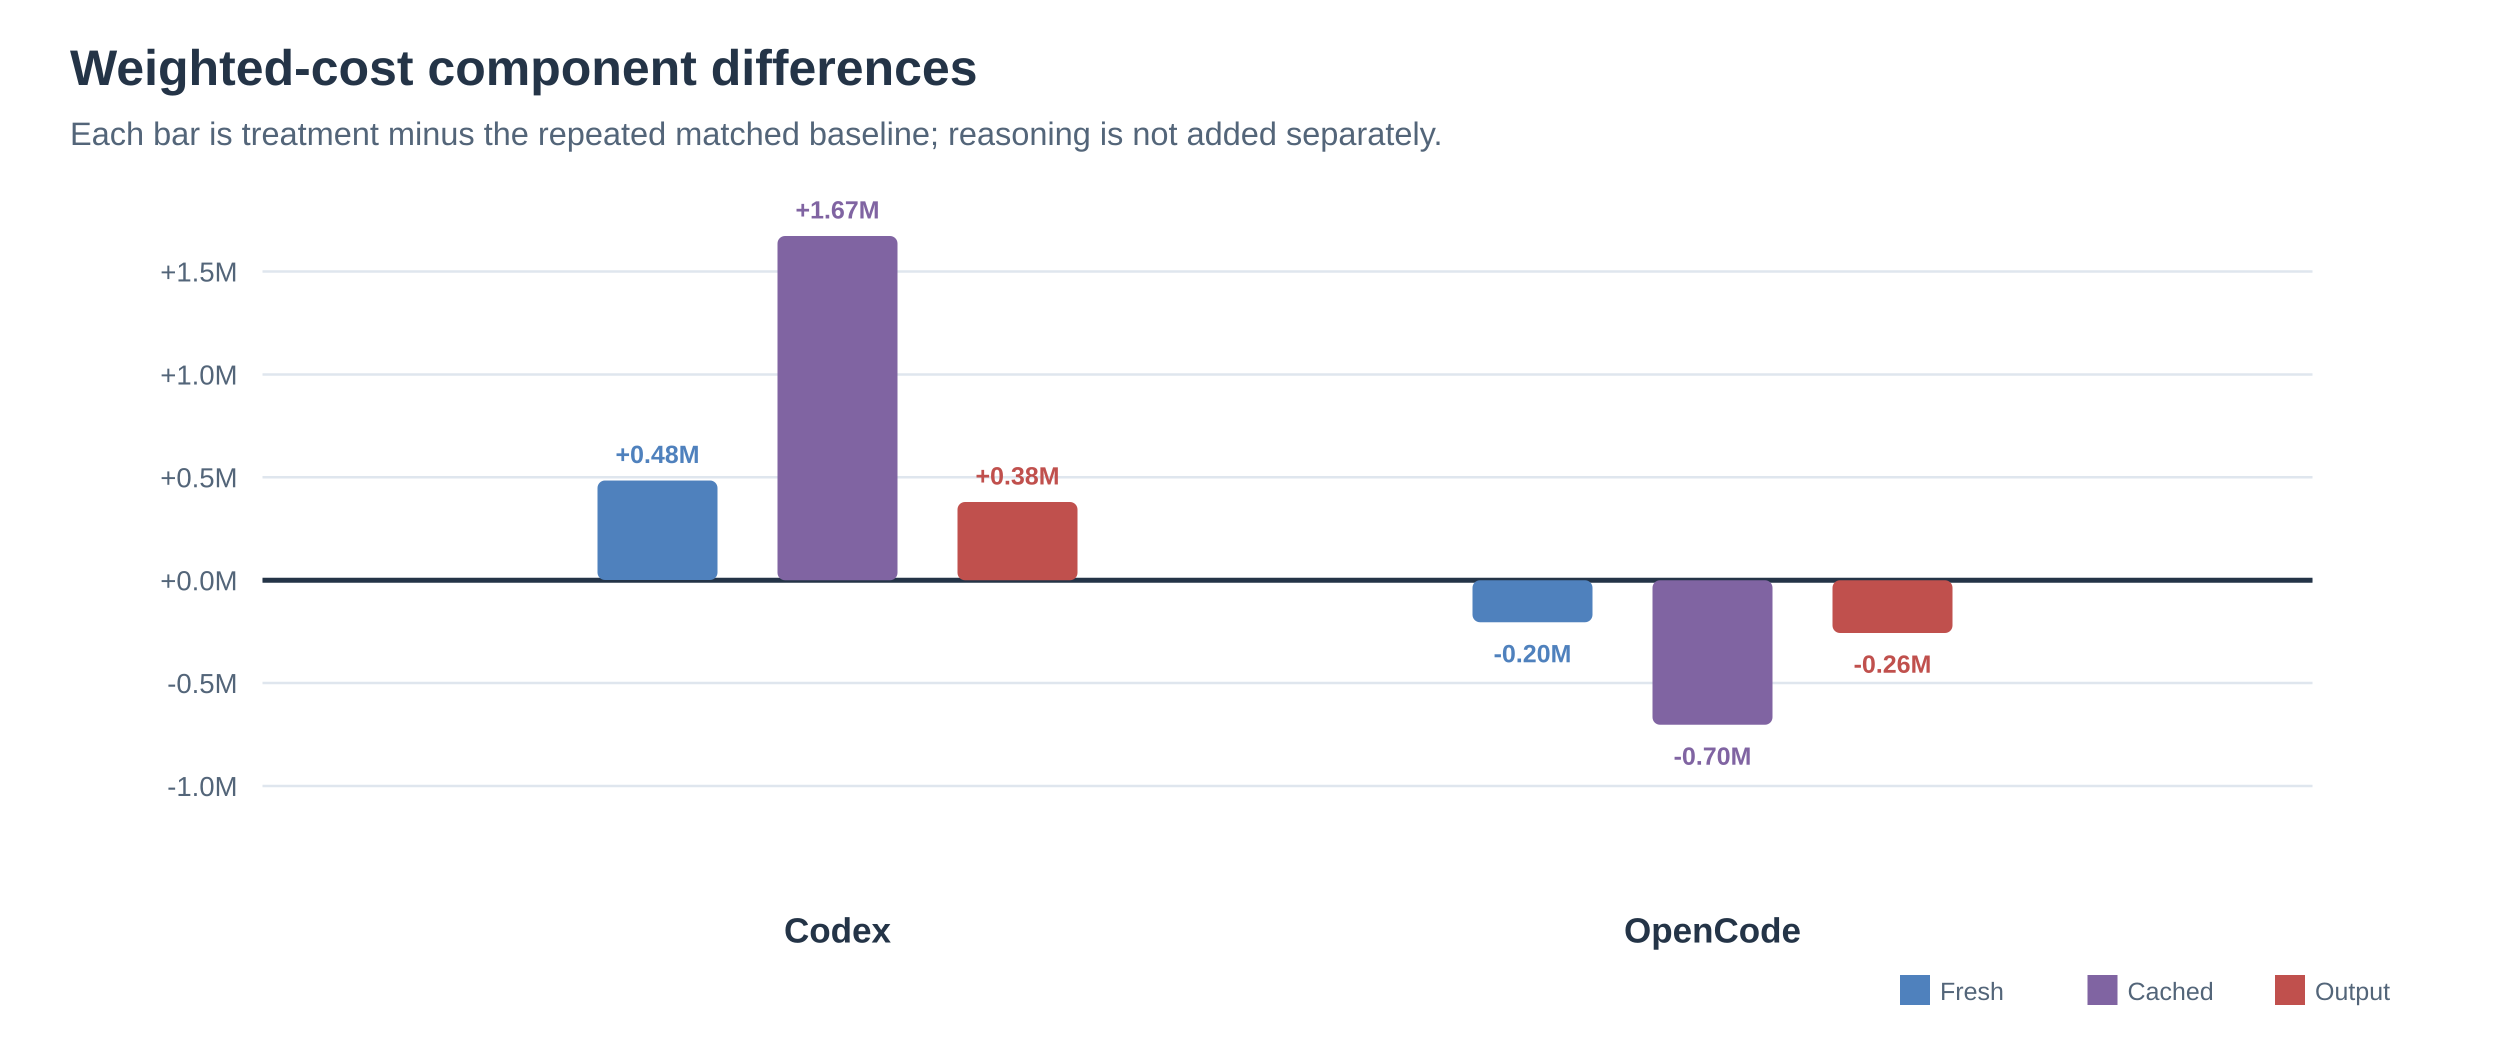
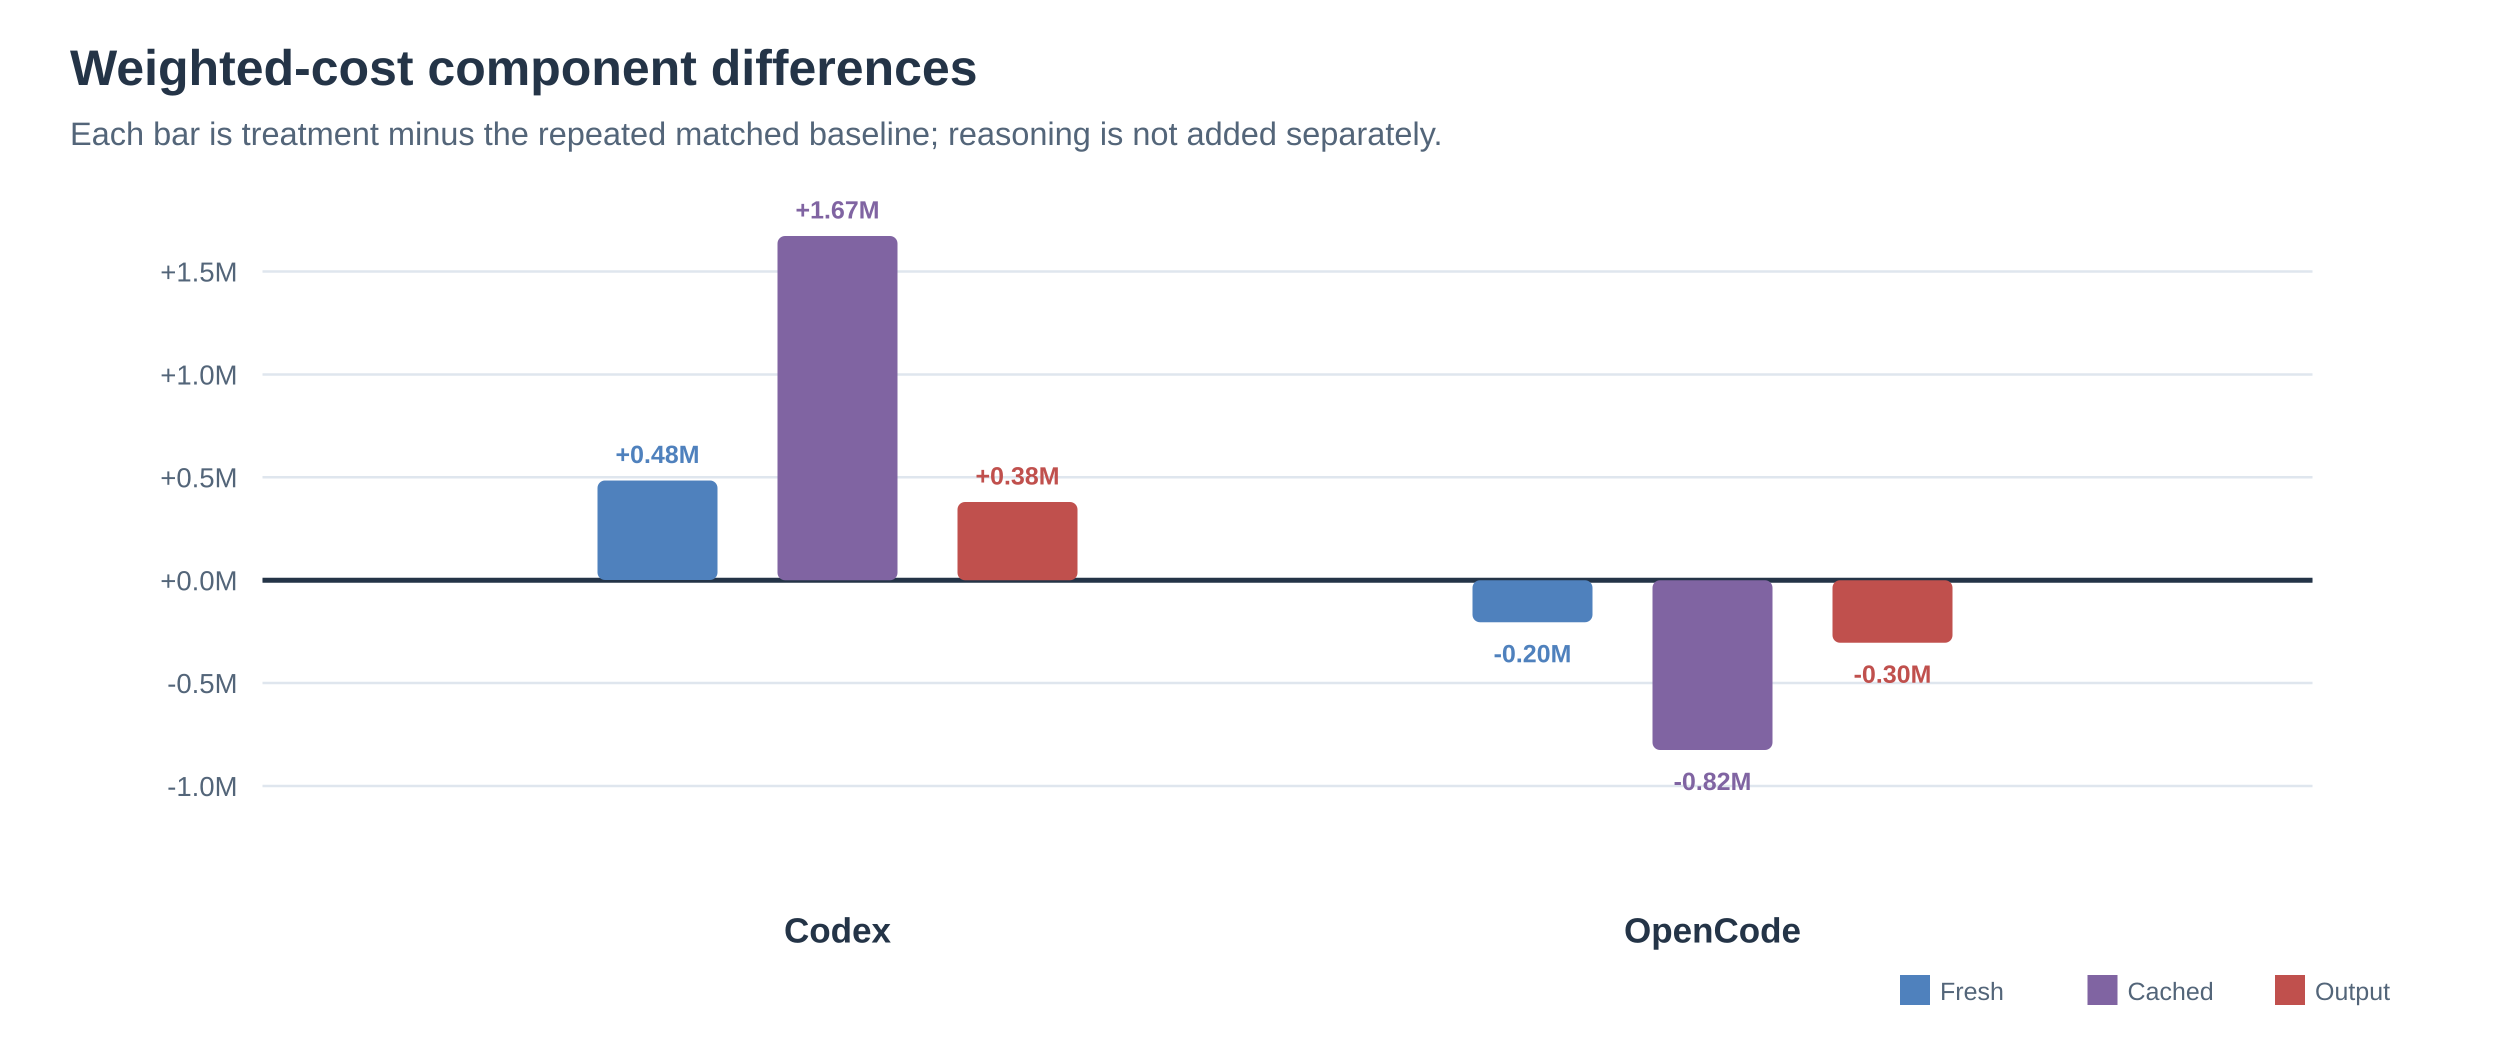
<svg xmlns="http://www.w3.org/2000/svg" width="1000" height="420" viewBox="0 0 1000 420">
  <rect width="100%" height="100%" fill="white" />
  <text x="28.0" y="34.0" font-family="Arial,Helvetica,sans-serif" font-size="20px" text-anchor="start" fill="#243447" font-weight="700">Weighted-cost component differences</text>
  <text x="28.0" y="58.0" font-family="Arial,Helvetica,sans-serif" font-size="13px" text-anchor="start" fill="#536579" font-weight="400">Each bar is treatment minus the repeated matched baseline; reasoning is not added separately.</text>
  <line x1="105" y1="314.4" x2="925" y2="314.4" stroke="#dfe6ee" stroke-width="1" />
  <text x="95.0" y="318.4" font-family="Arial,Helvetica,sans-serif" font-size="11px" text-anchor="end" fill="#536579" font-weight="400">-1.0M</text>
  <line x1="105" y1="273.2" x2="925" y2="273.2" stroke="#dfe6ee" stroke-width="1" />
  <text x="95.0" y="277.2" font-family="Arial,Helvetica,sans-serif" font-size="11px" text-anchor="end" fill="#536579" font-weight="400">-0.5M</text>
  <line x1="105" y1="232.1" x2="925" y2="232.1" stroke="#dfe6ee" stroke-width="1" />
  <text x="95.0" y="236.1" font-family="Arial,Helvetica,sans-serif" font-size="11px" text-anchor="end" fill="#536579" font-weight="400">+0.0M</text>
  <line x1="105" y1="190.9" x2="925" y2="190.9" stroke="#dfe6ee" stroke-width="1" />
  <text x="95.0" y="194.9" font-family="Arial,Helvetica,sans-serif" font-size="11px" text-anchor="end" fill="#536579" font-weight="400">+0.5M</text>
  <line x1="105" y1="149.8" x2="925" y2="149.8" stroke="#dfe6ee" stroke-width="1" />
  <text x="95.0" y="153.8" font-family="Arial,Helvetica,sans-serif" font-size="11px" text-anchor="end" fill="#536579" font-weight="400">+1.0M</text>
  <line x1="105" y1="108.6" x2="925" y2="108.6" stroke="#dfe6ee" stroke-width="1" />
  <text x="95.0" y="112.6" font-family="Arial,Helvetica,sans-serif" font-size="11px" text-anchor="end" fill="#536579" font-weight="400">+1.5M</text>
  <line x1="105" y1="232.1" x2="925" y2="232.1" stroke="#243447" stroke-width="2" />
  <text x="335.0" y="377.0" font-family="Arial,Helvetica,sans-serif" font-size="14px" text-anchor="middle" fill="#243447" font-weight="700">Codex</text>
  <rect x="239.0" y="192.2" width="48" height="39.8" rx="3" fill="#4f81bd" />
  <text x="263.0" y="185.2" font-family="Arial,Helvetica,sans-serif" font-size="10px" text-anchor="middle" fill="#4f81bd" font-weight="700">+0.48M</text>
  <rect x="311.0" y="94.4" width="48" height="137.7" rx="3" fill="#8064a2" />
  <text x="335.0" y="87.4" font-family="Arial,Helvetica,sans-serif" font-size="10px" text-anchor="middle" fill="#8064a2" font-weight="700">+1.67M</text>
  <rect x="383.0" y="200.8" width="48" height="31.3" rx="3" fill="#c0504d" />
  <text x="407.0" y="193.8" font-family="Arial,Helvetica,sans-serif" font-size="10px" text-anchor="middle" fill="#c0504d" font-weight="700">+0.38M</text>
  <text x="685.0" y="377.0" font-family="Arial,Helvetica,sans-serif" font-size="14px" text-anchor="middle" fill="#243447" font-weight="700">OpenCode</text>
  <rect x="589.0" y="232.1" width="48" height="16.8" rx="3" fill="#4f81bd" />
  <text x="613.0" y="264.9" font-family="Arial,Helvetica,sans-serif" font-size="10px" text-anchor="middle" fill="#4f81bd" font-weight="700">-0.20M</text>
-   <rect x="661.0" y="232.1" width="48" height="57.8" rx="3" fill="#8064a2" />
-   <text x="685.0" y="305.9" font-family="Arial,Helvetica,sans-serif" font-size="10px" text-anchor="middle" fill="#8064a2" font-weight="700">-0.70M</text>
-   <rect x="733.0" y="232.1" width="48" height="21.1" rx="3" fill="#c0504d" />
-   <text x="757.0" y="269.1" font-family="Arial,Helvetica,sans-serif" font-size="10px" text-anchor="middle" fill="#c0504d" font-weight="700">-0.26M</text>
+   <rect x="661.0" y="232.1" width="48" height="67.9" rx="3" fill="#8064a2" />
+   <text x="685.0" y="316.0" font-family="Arial,Helvetica,sans-serif" font-size="10px" text-anchor="middle" fill="#8064a2" font-weight="700">-0.82M</text>
+   <rect x="733.0" y="232.1" width="48" height="25.0" rx="3" fill="#c0504d" />
+   <text x="757.0" y="273.1" font-family="Arial,Helvetica,sans-serif" font-size="10px" text-anchor="middle" fill="#c0504d" font-weight="700">-0.30M</text>
  <rect x="760" y="390" width="12" height="12" fill="#4f81bd" />
  <text x="776.0" y="400.0" font-family="Arial,Helvetica,sans-serif" font-size="10px" text-anchor="start" fill="#536579" font-weight="400">Fresh</text>
  <rect x="835" y="390" width="12" height="12" fill="#8064a2" />
  <text x="851.0" y="400.0" font-family="Arial,Helvetica,sans-serif" font-size="10px" text-anchor="start" fill="#536579" font-weight="400">Cached</text>
  <rect x="910" y="390" width="12" height="12" fill="#c0504d" />
  <text x="926.0" y="400.0" font-family="Arial,Helvetica,sans-serif" font-size="10px" text-anchor="start" fill="#536579" font-weight="400">Output</text>
</svg>
